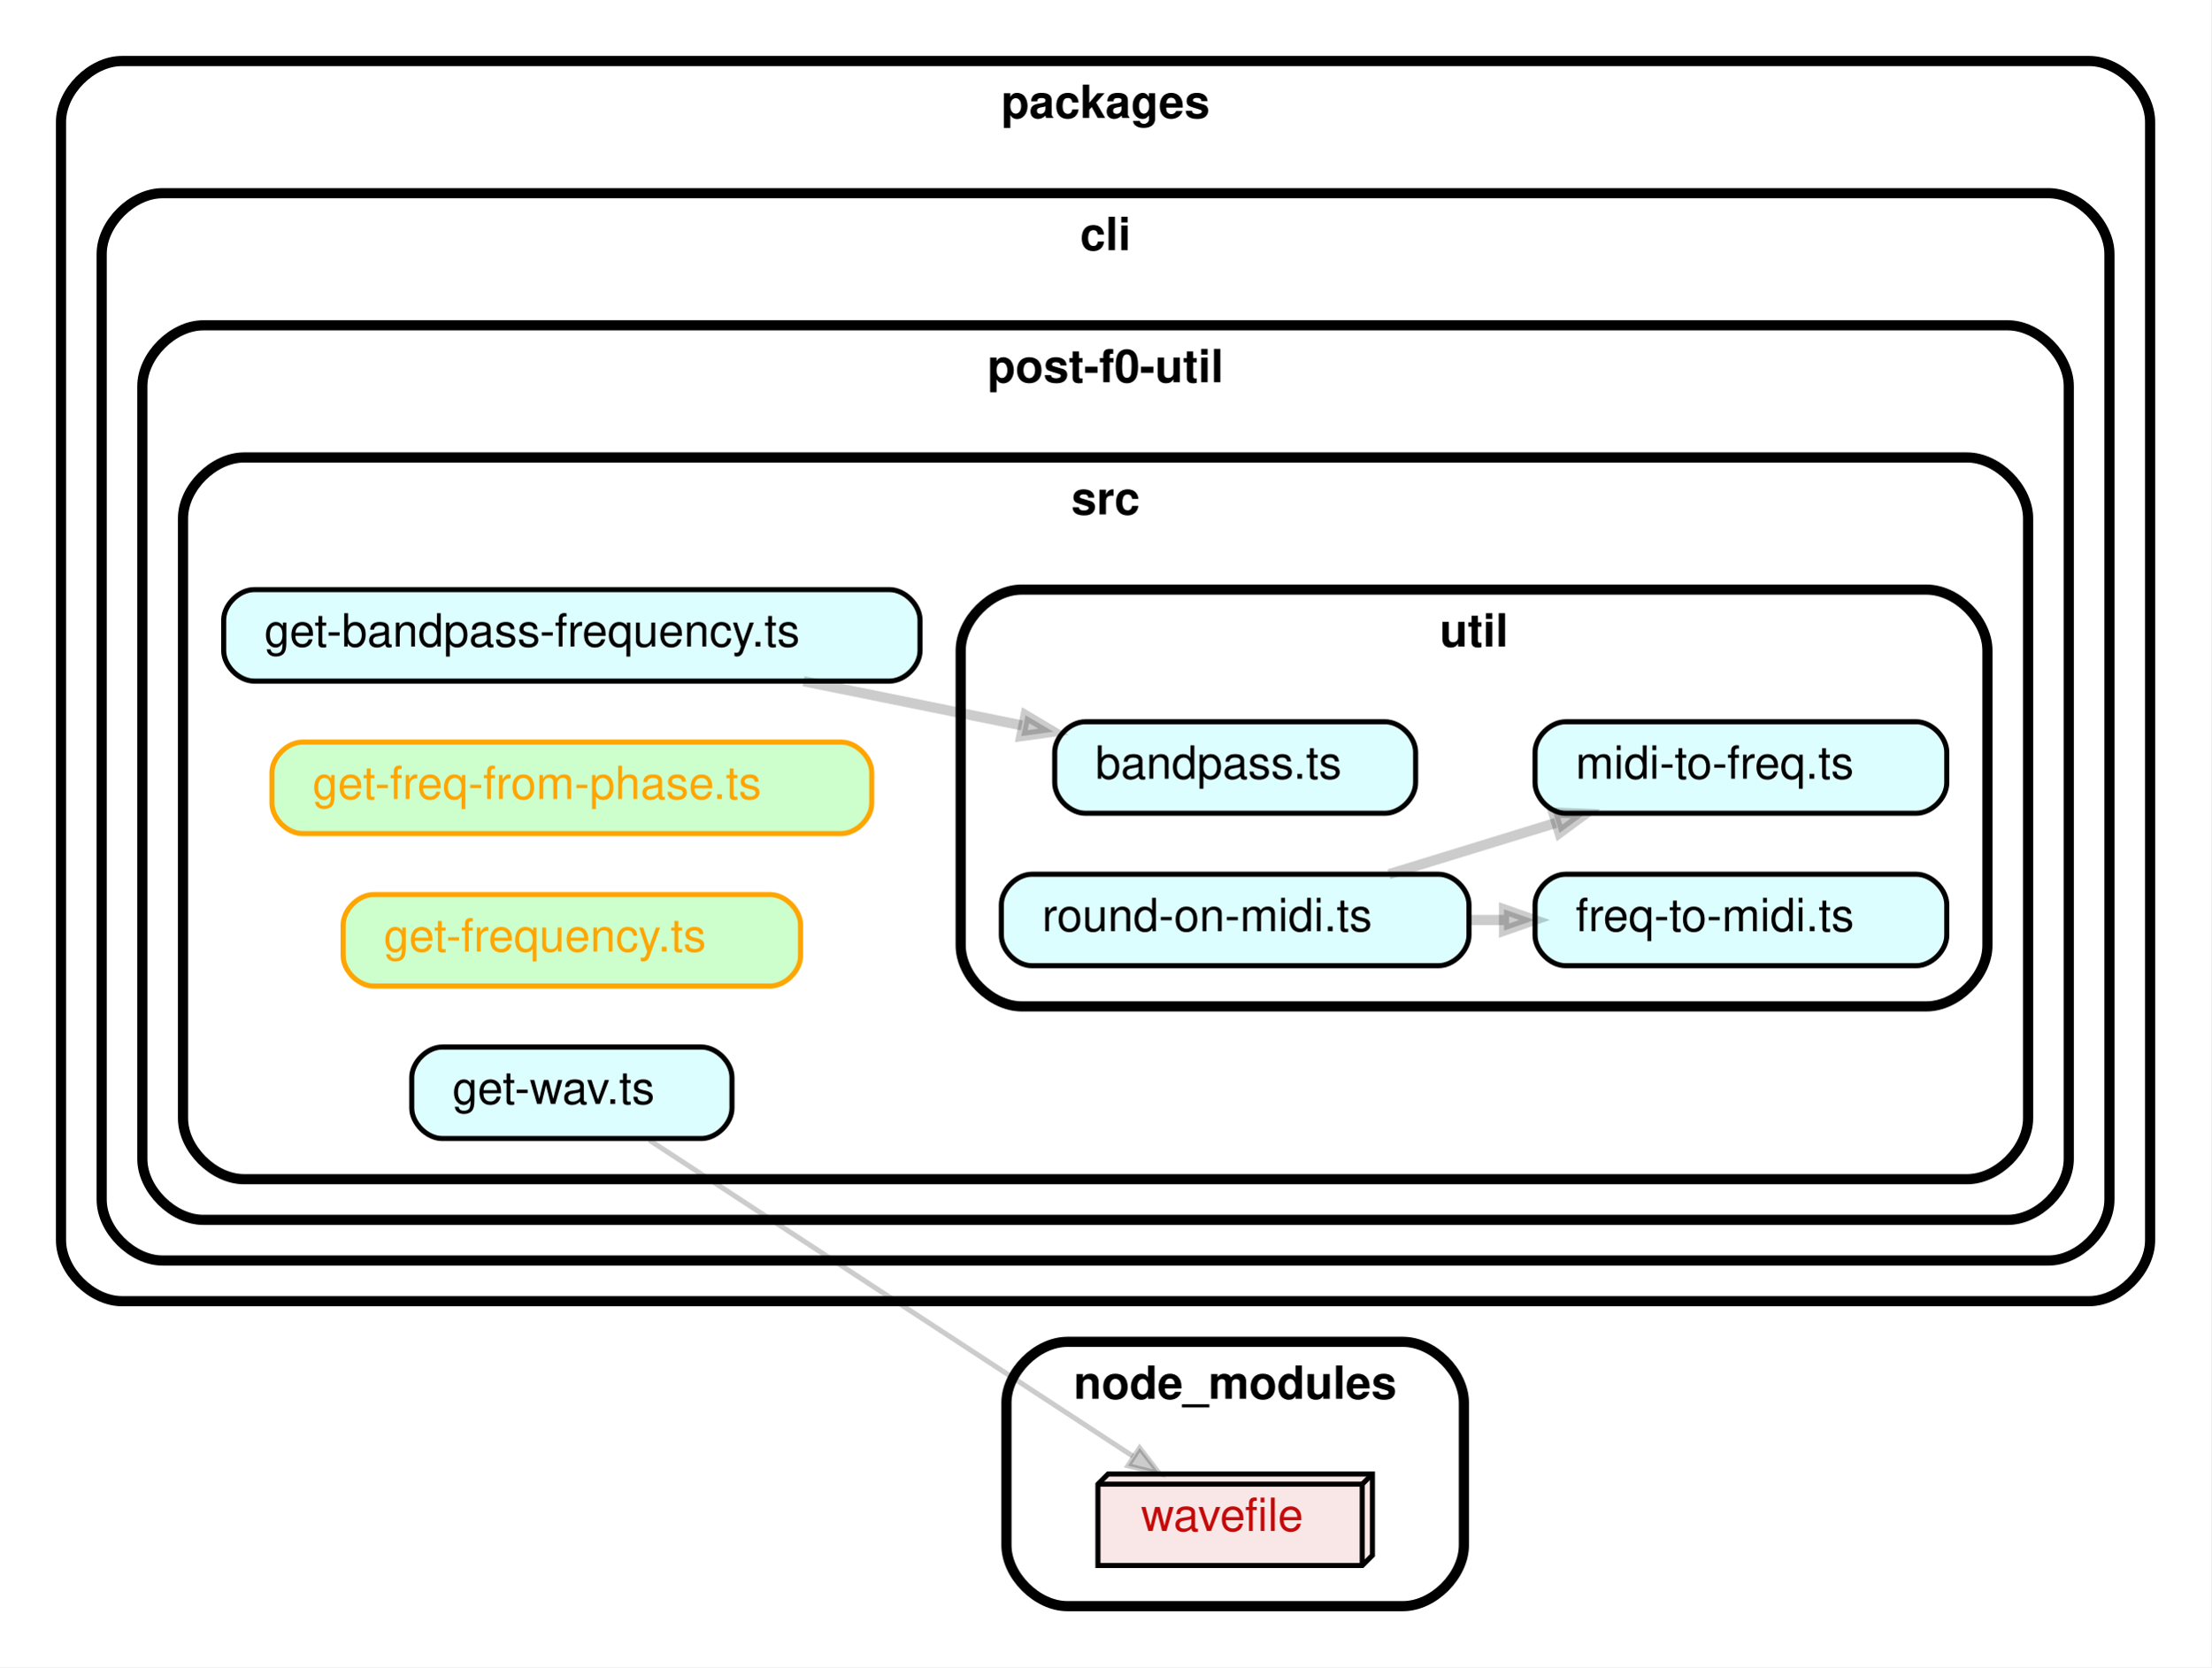
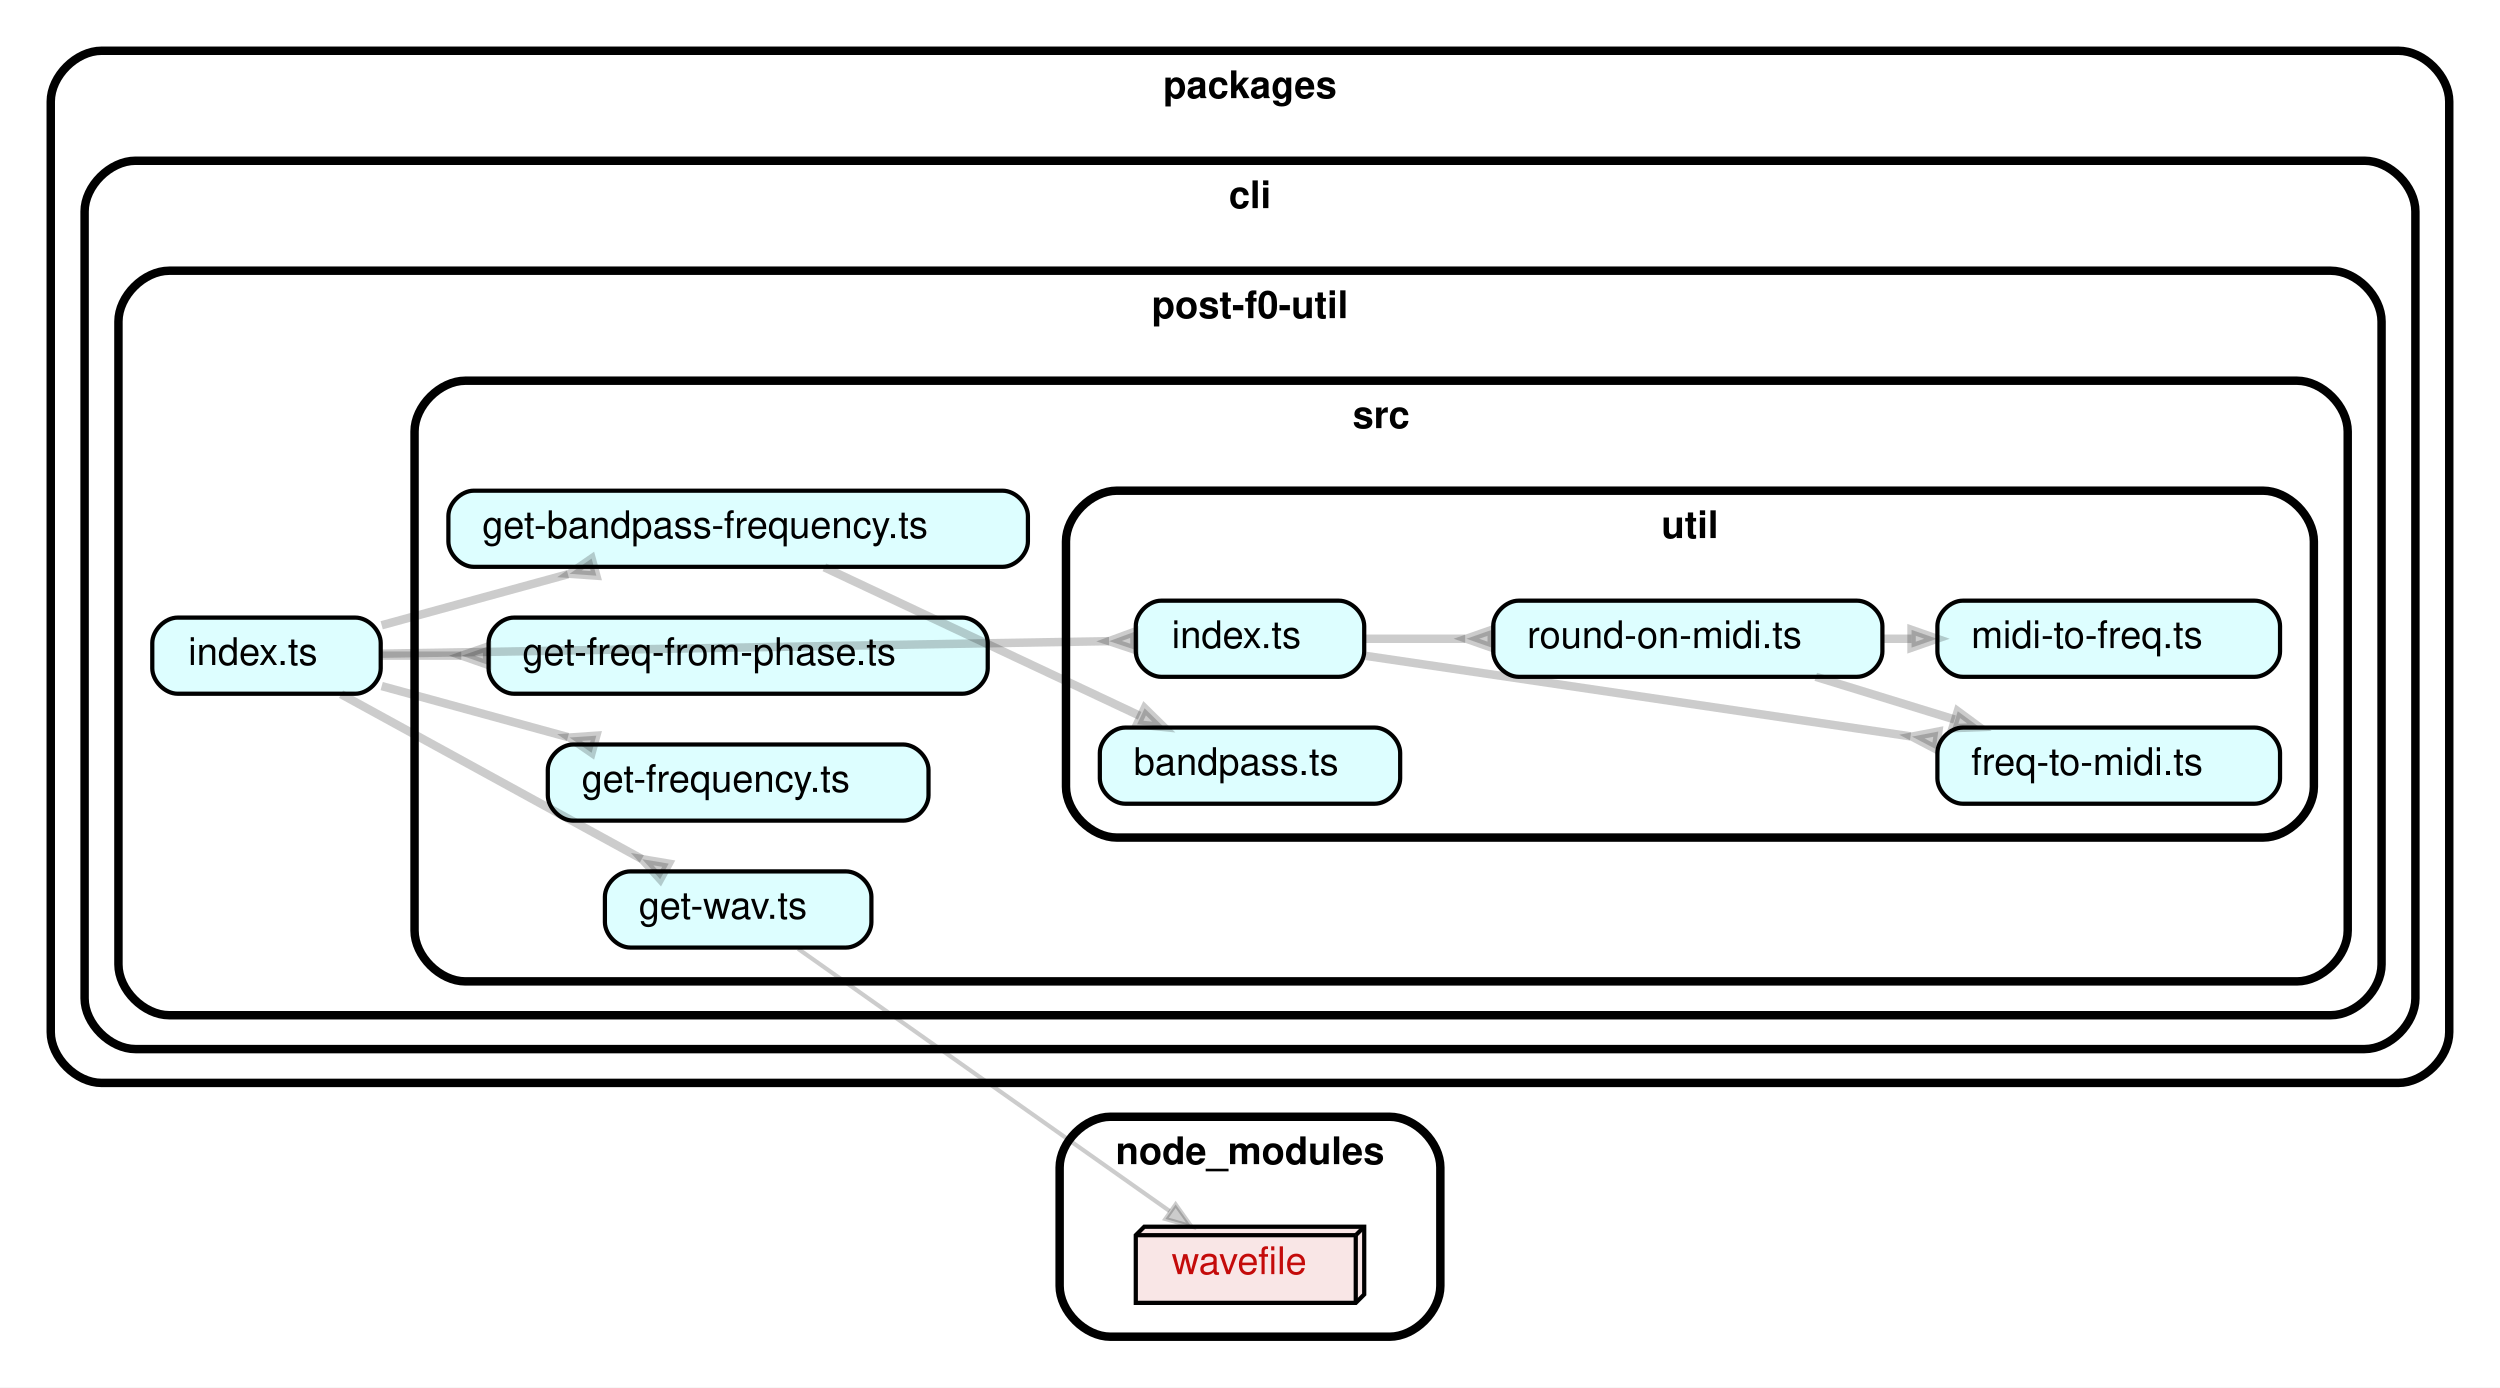
- <svg xmlns="http://www.w3.org/2000/svg" xmlns:xlink="http://www.w3.org/1999/xlink" width="435pt" height="328pt" viewBox="0.00 0.00 435.00 328.00">
+ <svg xmlns="http://www.w3.org/2000/svg" xmlns:xlink="http://www.w3.org/1999/xlink" width="591pt" height="328pt" viewBox="0.00 0.00 591.00 328.00">
  <g id="graph0" class="graph" transform="scale(1 1) rotate(0) translate(4 324)">
-     <polygon fill="white" stroke="transparent" points="-4,4 -4,-324 431,-324 431,4 -4,4" />
+     <polygon fill="white" stroke="transparent" points="-4,4 -4,-324 587,-324 587,4 -4,4" />
    <g id="clust1" class="cluster">
-       <path fill="#ffffff" stroke="black" stroke-width="2" d="M206,-8C206,-8 272,-8 272,-8 278,-8 284,-14 284,-20 284,-20 284,-48 284,-48 284,-54 278,-60 272,-60 272,-60 206,-60 206,-60 200,-60 194,-54 194,-48 194,-48 194,-20 194,-20 194,-14 200,-8 206,-8" />
-       <text text-anchor="middle" x="239" y="-48.8" font-family="Helvetica,sans-Serif" font-weight="bold" font-size="9.00">node_modules</text>
+       <path fill="#ffffff" stroke="black" stroke-width="2" d="M258.5,-8C258.5,-8 324.5,-8 324.5,-8 330.5,-8 336.5,-14 336.5,-20 336.5,-20 336.5,-48 336.5,-48 336.5,-54 330.5,-60 324.5,-60 324.5,-60 258.5,-60 258.5,-60 252.5,-60 246.5,-54 246.5,-48 246.5,-48 246.5,-20 246.5,-20 246.5,-14 252.5,-8 258.5,-8" />
+       <text text-anchor="middle" x="291.5" y="-48.8" font-family="Helvetica,sans-Serif" font-weight="bold" font-size="9.00">node_modules</text>
    </g>
    <g id="clust2" class="cluster">
-       <path fill="#ffffff" stroke="black" stroke-width="2" d="M20,-68C20,-68 407,-68 407,-68 413,-68 419,-74 419,-80 419,-80 419,-300 419,-300 419,-306 413,-312 407,-312 407,-312 20,-312 20,-312 14,-312 8,-306 8,-300 8,-300 8,-80 8,-80 8,-74 14,-68 20,-68" />
-       <text text-anchor="middle" x="213.5" y="-300.8" font-family="Helvetica,sans-Serif" font-weight="bold" font-size="9.00">packages</text>
+       <path fill="#ffffff" stroke="black" stroke-width="2" d="M20,-68C20,-68 563,-68 563,-68 569,-68 575,-74 575,-80 575,-80 575,-300 575,-300 575,-306 569,-312 563,-312 563,-312 20,-312 20,-312 14,-312 8,-306 8,-300 8,-300 8,-80 8,-80 8,-74 14,-68 20,-68" />
+       <text text-anchor="middle" x="291.5" y="-300.8" font-family="Helvetica,sans-Serif" font-weight="bold" font-size="9.00">packages</text>
    </g>
    <g id="clust3" class="cluster">
-       <path fill="#ffffff" stroke="black" stroke-width="2" d="M28,-76C28,-76 399,-76 399,-76 405,-76 411,-82 411,-88 411,-88 411,-274 411,-274 411,-280 405,-286 399,-286 399,-286 28,-286 28,-286 22,-286 16,-280 16,-274 16,-274 16,-88 16,-88 16,-82 22,-76 28,-76" />
-       <text text-anchor="middle" x="213.5" y="-274.8" font-family="Helvetica,sans-Serif" font-weight="bold" font-size="9.00">cli</text>
+       <path fill="#ffffff" stroke="black" stroke-width="2" d="M28,-76C28,-76 555,-76 555,-76 561,-76 567,-82 567,-88 567,-88 567,-274 567,-274 567,-280 561,-286 555,-286 555,-286 28,-286 28,-286 22,-286 16,-280 16,-274 16,-274 16,-88 16,-88 16,-82 22,-76 28,-76" />
+       <text text-anchor="middle" x="291.5" y="-274.8" font-family="Helvetica,sans-Serif" font-weight="bold" font-size="9.00">cli</text>
    </g>
    <g id="clust4" class="cluster">
-       <path fill="#ffffff" stroke="black" stroke-width="2" d="M36,-84C36,-84 391,-84 391,-84 397,-84 403,-90 403,-96 403,-96 403,-248 403,-248 403,-254 397,-260 391,-260 391,-260 36,-260 36,-260 30,-260 24,-254 24,-248 24,-248 24,-96 24,-96 24,-90 30,-84 36,-84" />
-       <text text-anchor="middle" x="213.5" y="-248.8" font-family="Helvetica,sans-Serif" font-weight="bold" font-size="9.00">post-f0-util</text>
+       <path fill="#ffffff" stroke="black" stroke-width="2" d="M36,-84C36,-84 547,-84 547,-84 553,-84 559,-90 559,-96 559,-96 559,-248 559,-248 559,-254 553,-260 547,-260 547,-260 36,-260 36,-260 30,-260 24,-254 24,-248 24,-248 24,-96 24,-96 24,-90 30,-84 36,-84" />
+       <text text-anchor="middle" x="291.5" y="-248.8" font-family="Helvetica,sans-Serif" font-weight="bold" font-size="9.00">post-f0-util</text>
    </g>
    <g id="clust5" class="cluster">
-       <path fill="#ffffff" stroke="black" stroke-width="2" d="M44,-92C44,-92 383,-92 383,-92 389,-92 395,-98 395,-104 395,-104 395,-222 395,-222 395,-228 389,-234 383,-234 383,-234 44,-234 44,-234 38,-234 32,-228 32,-222 32,-222 32,-104 32,-104 32,-98 38,-92 44,-92" />
-       <text text-anchor="middle" x="213.5" y="-222.8" font-family="Helvetica,sans-Serif" font-weight="bold" font-size="9.00">src</text>
+       <path fill="#ffffff" stroke="black" stroke-width="2" d="M106,-92C106,-92 539,-92 539,-92 545,-92 551,-98 551,-104 551,-104 551,-222 551,-222 551,-228 545,-234 539,-234 539,-234 106,-234 106,-234 100,-234 94,-228 94,-222 94,-222 94,-104 94,-104 94,-98 100,-92 106,-92" />
+       <text text-anchor="middle" x="322.5" y="-222.8" font-family="Helvetica,sans-Serif" font-weight="bold" font-size="9.00">src</text>
    </g>
    <g id="clust6" class="cluster">
-       <path fill="#ffffff" stroke="black" stroke-width="2" d="M197,-126C197,-126 375,-126 375,-126 381,-126 387,-132 387,-138 387,-138 387,-196 387,-196 387,-202 381,-208 375,-208 375,-208 197,-208 197,-208 191,-208 185,-202 185,-196 185,-196 185,-138 185,-138 185,-132 191,-126 197,-126" />
-       <text text-anchor="middle" x="286" y="-196.8" font-family="Helvetica,sans-Serif" font-weight="bold" font-size="9.00">util</text>
+       <path fill="#ffffff" stroke="black" stroke-width="2" d="M260,-126C260,-126 531,-126 531,-126 537,-126 543,-132 543,-138 543,-138 543,-196 543,-196 543,-202 537,-208 531,-208 531,-208 260,-208 260,-208 254,-208 248,-202 248,-196 248,-196 248,-138 248,-138 248,-132 254,-126 260,-126" />
+       <text text-anchor="middle" x="395.5" y="-196.8" font-family="Helvetica,sans-Serif" font-weight="bold" font-size="9.00">util</text>
    </g>
    <g id="node1" class="node">
      <g id="a_node1">
        <a xlink:href="https://www.npmjs.com/package/wavefile" xlink:title="wavefile">
-           <polygon fill="#c40b0a" fill-opacity="0.102" stroke="black" points="266,-34 214,-34 212,-32 212,-16 264,-16 266,-18 266,-34" />
-           <polyline fill="none" stroke="black" points="264,-32 212,-32 " />
-           <polyline fill="none" stroke="black" points="264,-32 264,-16 " />
-           <polyline fill="none" stroke="black" points="264,-32 266,-34 " />
-           <text text-anchor="start" x="220.5" y="-22.8" font-family="Helvetica,sans-Serif" font-size="9.00" fill="#c40b0a">wavefile</text>
+           <polygon fill="#c40b0a" fill-opacity="0.102" stroke="black" points="318.5,-34 266.5,-34 264.5,-32 264.5,-16 316.5,-16 318.5,-18 318.5,-34" />
+           <polyline fill="none" stroke="black" points="316.5,-32 264.5,-32 " />
+           <polyline fill="none" stroke="black" points="316.5,-32 316.5,-16 " />
+           <polyline fill="none" stroke="black" points="316.5,-32 318.5,-34 " />
+           <text text-anchor="start" x="273" y="-22.8" font-family="Helvetica,sans-Serif" font-size="9.00" fill="#c40b0a">wavefile</text>
        </a>
      </g>
    </g>
    <g id="node2" class="node">
      <g id="a_node2">
-         <a xlink:href="packages/cli/post-f0-util/src/get-bandpass-frequency.ts" xlink:title="get-bandpass-frequency.ts">
-           <path fill="#ddfeff" stroke="black" d="M171,-208C171,-208 46,-208 46,-208 43,-208 40,-205 40,-202 40,-202 40,-196 40,-196 40,-193 43,-190 46,-190 46,-190 171,-190 171,-190 174,-190 177,-193 177,-196 177,-196 177,-202 177,-202 177,-205 174,-208 171,-208" />
-           <text text-anchor="start" x="48" y="-196.8" font-family="Helvetica,sans-Serif" font-size="9.00">get-bandpass-frequency.ts</text>
+         <a xlink:href="packages/cli/post-f0-util/index.ts" xlink:title="index.ts">
+           <path fill="#ddfeff" stroke="black" d="M80,-178C80,-178 38,-178 38,-178 35,-178 32,-175 32,-172 32,-172 32,-166 32,-166 32,-163 35,-160 38,-160 38,-160 80,-160 80,-160 83,-160 86,-163 86,-166 86,-166 86,-172 86,-172 86,-175 83,-178 80,-178" />
+           <text text-anchor="start" x="40.5" y="-166.8" font-family="Helvetica,sans-Serif" font-size="9.00">index.ts</text>
        </a>
      </g>
    </g>
    <g id="node3" class="node">
      <g id="a_node3">
-         <a xlink:href="packages/cli/post-f0-util/src/util/bandpass.ts" xlink:title="bandpass.ts">
-           <path fill="#ddfeff" stroke="black" d="M268.5,-182C268.5,-182 209.5,-182 209.5,-182 206.5,-182 203.5,-179 203.5,-176 203.5,-176 203.5,-170 203.5,-170 203.5,-167 206.5,-164 209.5,-164 209.5,-164 268.5,-164 268.5,-164 271.5,-164 274.5,-167 274.5,-170 274.5,-170 274.5,-176 274.5,-176 274.5,-179 271.5,-182 268.5,-182" />
-           <text text-anchor="start" x="211.5" y="-170.8" font-family="Helvetica,sans-Serif" font-size="9.00">bandpass.ts</text>
+         <a xlink:href="packages/cli/post-f0-util/src/get-bandpass-frequency.ts" xlink:title="get-bandpass-frequency.ts">
+           <path fill="#ddfeff" stroke="black" d="M233,-208C233,-208 108,-208 108,-208 105,-208 102,-205 102,-202 102,-202 102,-196 102,-196 102,-193 105,-190 108,-190 108,-190 233,-190 233,-190 236,-190 239,-193 239,-196 239,-196 239,-202 239,-202 239,-205 236,-208 233,-208" />
+           <text text-anchor="start" x="110" y="-196.8" font-family="Helvetica,sans-Serif" font-size="9.00">get-bandpass-frequency.ts</text>
        </a>
      </g>
    </g>
    <g id="edge1" class="edge">
-       <path fill="none" stroke="#000000" stroke-width="2" stroke-opacity="0.2" d="M154.08,-189.98C168.04,-187.16 183.36,-184.06 197.05,-181.28" />
-       <polygon fill="#000000" fill-opacity="0.2" stroke="#000000" stroke-width="2" stroke-opacity="0.2" points="197.76,-183.29 203.22,-180.04 196.92,-179.17 197.76,-183.29" />
+       <path fill="none" stroke="#000000" stroke-width="2" stroke-opacity="0.2" d="M86.23,-176.19C99.4,-179.8 115.64,-184.24 130.26,-188.25" />
+       <polygon fill="#000000" fill-opacity="0.2" stroke="#000000" stroke-width="2" stroke-opacity="0.2" points="135.86,-191.96 130.63,-188.35 136.97,-187.91 135.86,-191.96" />
    </g>
    <g id="node4" class="node">
      <g id="a_node4">
-         <a xlink:href="packages/cli/post-f0-util/src/get-freq-from-phase.ts" xlink:title="no-orphans">
-           <path fill="#ccffcc" stroke="orange" d="M161.5,-178C161.5,-178 55.5,-178 55.5,-178 52.5,-178 49.5,-175 49.5,-172 49.5,-172 49.5,-166 49.5,-166 49.5,-163 52.5,-160 55.5,-160 55.5,-160 161.5,-160 161.5,-160 164.5,-160 167.5,-163 167.5,-166 167.5,-166 167.5,-172 167.5,-172 167.5,-175 164.5,-178 161.5,-178" />
-           <text text-anchor="start" x="57.5" y="-166.8" font-family="Helvetica,sans-Serif" font-size="9.00" fill="orange">get-freq-from-phase.ts</text>
+         <a xlink:href="packages/cli/post-f0-util/src/get-freq-from-phase.ts" xlink:title="get-freq-from-phase.ts">
+           <path fill="#ddfeff" stroke="black" d="M223.5,-178C223.5,-178 117.5,-178 117.5,-178 114.5,-178 111.5,-175 111.5,-172 111.5,-172 111.5,-166 111.5,-166 111.5,-163 114.5,-160 117.5,-160 117.5,-160 223.5,-160 223.5,-160 226.5,-160 229.5,-163 229.5,-166 229.5,-166 229.5,-172 229.5,-172 229.5,-175 226.5,-178 223.5,-178" />
+           <text text-anchor="start" x="119.5" y="-166.8" font-family="Helvetica,sans-Serif" font-size="9.00">get-freq-from-phase.ts</text>
        </a>
      </g>
    </g>
+     <g id="edge2" class="edge">
+       <path fill="none" stroke="#000000" stroke-width="2" stroke-opacity="0.2" d="M86.23,-169C92.04,-169 98.45,-169 105.05,-169" />
+       <polygon fill="#000000" fill-opacity="0.2" stroke="#000000" stroke-width="2" stroke-opacity="0.2" points="111.16,-171.1 105.16,-169 111.16,-166.9 111.16,-171.1" />
+     </g>
    <g id="node5" class="node">
      <g id="a_node5">
-         <a xlink:href="packages/cli/post-f0-util/src/get-frequency.ts" xlink:title="no-orphans">
-           <path fill="#ccffcc" stroke="orange" d="M147.5,-148C147.5,-148 69.5,-148 69.5,-148 66.5,-148 63.5,-145 63.5,-142 63.5,-142 63.5,-136 63.5,-136 63.5,-133 66.5,-130 69.5,-130 69.5,-130 147.5,-130 147.5,-130 150.5,-130 153.5,-133 153.5,-136 153.5,-136 153.5,-142 153.5,-142 153.5,-145 150.5,-148 147.5,-148" />
-           <text text-anchor="start" x="71.5" y="-136.8" font-family="Helvetica,sans-Serif" font-size="9.00" fill="orange">get-frequency.ts</text>
+         <a xlink:href="packages/cli/post-f0-util/src/get-frequency.ts" xlink:title="get-frequency.ts">
+           <path fill="#ddfeff" stroke="black" d="M209.5,-148C209.5,-148 131.5,-148 131.5,-148 128.5,-148 125.5,-145 125.5,-142 125.5,-142 125.5,-136 125.5,-136 125.5,-133 128.5,-130 131.5,-130 131.5,-130 209.5,-130 209.5,-130 212.5,-130 215.5,-133 215.5,-136 215.5,-136 215.5,-142 215.5,-142 215.5,-145 212.5,-148 209.5,-148" />
+           <text text-anchor="start" x="133.5" y="-136.8" font-family="Helvetica,sans-Serif" font-size="9.00">get-frequency.ts</text>
        </a>
      </g>
+     </g>
+     <g id="edge3" class="edge">
+       <path fill="none" stroke="#000000" stroke-width="2" stroke-opacity="0.2" d="M86.23,-161.81C99.4,-158.2 115.64,-153.76 130.26,-149.75" />
+       <polygon fill="#000000" fill-opacity="0.2" stroke="#000000" stroke-width="2" stroke-opacity="0.2" points="136.97,-150.09 130.63,-149.65 135.86,-146.04 136.97,-150.09" />
    </g>
    <g id="node6" class="node">
      <g id="a_node6">
        <a xlink:href="packages/cli/post-f0-util/src/get-wav.ts" xlink:title="get-wav.ts">
-           <path fill="#ddfeff" stroke="black" d="M134,-118C134,-118 83,-118 83,-118 80,-118 77,-115 77,-112 77,-112 77,-106 77,-106 77,-103 80,-100 83,-100 83,-100 134,-100 134,-100 137,-100 140,-103 140,-106 140,-106 140,-112 140,-112 140,-115 137,-118 134,-118" />
-           <text text-anchor="start" x="85" y="-106.8" font-family="Helvetica,sans-Serif" font-size="9.00">get-wav.ts</text>
+           <path fill="#ddfeff" stroke="black" d="M196,-118C196,-118 145,-118 145,-118 142,-118 139,-115 139,-112 139,-112 139,-106 139,-106 139,-103 142,-100 145,-100 145,-100 196,-100 196,-100 199,-100 202,-103 202,-106 202,-106 202,-112 202,-112 202,-115 199,-118 196,-118" />
+           <text text-anchor="start" x="147" y="-106.8" font-family="Helvetica,sans-Serif" font-size="9.00">get-wav.ts</text>
        </a>
      </g>
    </g>
-     <g id="edge2" class="edge">
-       <path fill="none" stroke="#000000" stroke-opacity="0.2" d="M123.74,-99.69C146.92,-84.54 192.84,-54.52 218.85,-37.52" />
-       <polygon fill="#000000" fill-opacity="0.2" stroke="#000000" stroke-opacity="0.2" points="220.21,-39.14 224.08,-34.1 217.91,-35.62 220.21,-39.14" />
+     <g id="edge4" class="edge">
+       <path fill="none" stroke="#000000" stroke-width="2" stroke-opacity="0.2" d="M76.63,-159.89C95.63,-149.47 126.8,-132.4 147.72,-120.93" />
+       <polygon fill="#000000" fill-opacity="0.2" stroke="#000000" stroke-width="2" stroke-opacity="0.2" points="154.08,-119.84 147.81,-120.89 152.06,-116.16 154.08,-119.84" />
    </g>
    <g id="node7" class="node">
      <g id="a_node7">
-         <a xlink:href="packages/cli/post-f0-util/src/util/freq-to-midi.ts" xlink:title="freq-to-midi.ts">
-           <path fill="#ddfeff" stroke="black" d="M373,-152C373,-152 304,-152 304,-152 301,-152 298,-149 298,-146 298,-146 298,-140 298,-140 298,-137 301,-134 304,-134 304,-134 373,-134 373,-134 376,-134 379,-137 379,-140 379,-140 379,-146 379,-146 379,-149 376,-152 373,-152" />
-           <text text-anchor="start" x="306" y="-140.8" font-family="Helvetica,sans-Serif" font-size="9.00">freq-to-midi.ts</text>
+         <a xlink:href="packages/cli/post-f0-util/src/util/index.ts" xlink:title="index.ts">
+           <path fill="#ddfeff" stroke="black" d="M312.5,-182C312.5,-182 270.5,-182 270.5,-182 267.5,-182 264.5,-179 264.5,-176 264.5,-176 264.5,-170 264.5,-170 264.5,-167 267.5,-164 270.5,-164 270.5,-164 312.5,-164 312.5,-164 315.5,-164 318.5,-167 318.5,-170 318.5,-170 318.5,-176 318.5,-176 318.5,-179 315.5,-182 312.5,-182" />
+           <text text-anchor="start" x="273" y="-170.8" font-family="Helvetica,sans-Serif" font-size="9.00">index.ts</text>
        </a>
      </g>
    </g>
+     <g id="edge5" class="edge">
+       <path fill="none" stroke="#000000" stroke-width="2" stroke-opacity="0.2" d="M86.13,-169.47C128.89,-170.2 211.85,-171.63 258.18,-172.43" />
+       <polygon fill="#000000" fill-opacity="0.2" stroke="#000000" stroke-width="2" stroke-opacity="0.2" points="264.15,-174.63 258.19,-172.43 264.22,-170.43 264.15,-174.63" />
+     </g>
    <g id="node8" class="node">
      <g id="a_node8">
-         <a xlink:href="packages/cli/post-f0-util/src/util/midi-to-freq.ts" xlink:title="midi-to-freq.ts">
-           <path fill="#ddfeff" stroke="black" d="M373,-182C373,-182 304,-182 304,-182 301,-182 298,-179 298,-176 298,-176 298,-170 298,-170 298,-167 301,-164 304,-164 304,-164 373,-164 373,-164 376,-164 379,-167 379,-170 379,-170 379,-176 379,-176 379,-179 376,-182 373,-182" />
-           <text text-anchor="start" x="306" y="-170.8" font-family="Helvetica,sans-Serif" font-size="9.00">midi-to-freq.ts</text>
+         <a xlink:href="packages/cli/post-f0-util/src/util/bandpass.ts" xlink:title="bandpass.ts">
+           <path fill="#ddfeff" stroke="black" d="M321,-152C321,-152 262,-152 262,-152 259,-152 256,-149 256,-146 256,-146 256,-140 256,-140 256,-137 259,-134 262,-134 262,-134 321,-134 321,-134 324,-134 327,-137 327,-140 327,-140 327,-146 327,-146 327,-149 324,-152 321,-152" />
+           <text text-anchor="start" x="264" y="-140.8" font-family="Helvetica,sans-Serif" font-size="9.00">bandpass.ts</text>
        </a>
      </g>
    </g>
+     <g id="edge6" class="edge">
+       <path fill="none" stroke="#000000" stroke-width="2" stroke-opacity="0.2" d="M190.88,-189.88C211.2,-180.32 243.19,-165.26 265.41,-154.8" />
+       <polygon fill="#000000" fill-opacity="0.2" stroke="#000000" stroke-width="2" stroke-opacity="0.2" points="266.59,-156.57 271.12,-152.12 264.8,-152.77 266.59,-156.57" />
+     </g>
+     <g id="edge7" class="edge">
+       <path fill="none" stroke="#000000" stroke-opacity="0.2" d="M184.69,-99.69C206.07,-84.6 248.32,-54.77 272.46,-37.73" />
+       <polygon fill="#000000" fill-opacity="0.2" stroke="#000000" stroke-opacity="0.2" points="273.92,-39.27 277.61,-34.1 271.5,-35.84 273.92,-39.27" />
+     </g>
    <g id="node9" class="node">
      <g id="a_node9">
-         <a xlink:href="packages/cli/post-f0-util/src/util/round-on-midi.ts" xlink:title="round-on-midi.ts">
-           <path fill="#ddfeff" stroke="black" d="M279,-152C279,-152 199,-152 199,-152 196,-152 193,-149 193,-146 193,-146 193,-140 193,-140 193,-137 196,-134 199,-134 199,-134 279,-134 279,-134 282,-134 285,-137 285,-140 285,-140 285,-146 285,-146 285,-149 282,-152 279,-152" />
-           <text text-anchor="start" x="201" y="-140.8" font-family="Helvetica,sans-Serif" font-size="9.00">round-on-midi.ts</text>
+         <a xlink:href="packages/cli/post-f0-util/src/util/freq-to-midi.ts" xlink:title="freq-to-midi.ts">
+           <path fill="#ddfeff" stroke="black" d="M529,-152C529,-152 460,-152 460,-152 457,-152 454,-149 454,-146 454,-146 454,-140 454,-140 454,-137 457,-134 460,-134 460,-134 529,-134 529,-134 532,-134 535,-137 535,-140 535,-140 535,-146 535,-146 535,-149 532,-152 529,-152" />
+           <text text-anchor="start" x="462" y="-140.8" font-family="Helvetica,sans-Serif" font-size="9.00">freq-to-midi.ts</text>
        </a>
      </g>
    </g>
-     <g id="edge3" class="edge">
-       <path fill="none" stroke="#000000" stroke-width="2" stroke-opacity="0.2" d="M285.04,-143C287.32,-143 289.61,-143 291.89,-143" />
-       <polygon fill="#000000" fill-opacity="0.2" stroke="#000000" stroke-width="2" stroke-opacity="0.2" points="291.89,-145.1 297.89,-143 291.89,-140.9 291.89,-145.1" />
+     <g id="edge8" class="edge">
+       <path fill="none" stroke="#000000" stroke-width="2" stroke-opacity="0.2" d="M318.88,-168.95C351.85,-164.08 407.78,-155.82 447.66,-149.92" />
+       <polygon fill="#000000" fill-opacity="0.2" stroke="#000000" stroke-width="2" stroke-opacity="0.2" points="454.22,-151.07 447.98,-149.87 453.61,-146.92 454.22,-151.07" />
    </g>
-     <g id="edge4" class="edge">
-       <path fill="none" stroke="#000000" stroke-width="2" stroke-opacity="0.2" d="M269.25,-152C279.57,-155.18 291.28,-158.78 302.06,-162.09" />
-       <polygon fill="#000000" fill-opacity="0.2" stroke="#000000" stroke-width="2" stroke-opacity="0.2" points="301.58,-164.14 307.93,-163.9 302.81,-160.13 301.58,-164.14" />
+     <g id="node10" class="node">
+       <g id="a_node10">
+         <a xlink:href="packages/cli/post-f0-util/src/util/round-on-midi.ts" xlink:title="round-on-midi.ts">
+           <path fill="#ddfeff" stroke="black" d="M435,-182C435,-182 355,-182 355,-182 352,-182 349,-179 349,-176 349,-176 349,-170 349,-170 349,-167 352,-164 355,-164 355,-164 435,-164 435,-164 438,-164 441,-167 441,-170 441,-170 441,-176 441,-176 441,-179 438,-182 435,-182" />
+           <text text-anchor="start" x="357" y="-170.8" font-family="Helvetica,sans-Serif" font-size="9.00">round-on-midi.ts</text>
+         </a>
+       </g>
+     </g>
+     <g id="edge9" class="edge">
+       <path fill="none" stroke="#000000" stroke-width="2" stroke-opacity="0.2" d="M318.64,-173C325.94,-173 334.14,-173 342.37,-173" />
+       <polygon fill="#000000" fill-opacity="0.2" stroke="#000000" stroke-width="2" stroke-opacity="0.2" points="348.65,-175.1 342.65,-173 348.65,-170.9 348.65,-175.1" />
+     </g>
+     <g id="edge10" class="edge">
+       <path fill="none" stroke="#000000" stroke-width="2" stroke-opacity="0.2" d="M425.25,-164C435.57,-160.82 447.28,-157.22 458.06,-153.91" />
+       <polygon fill="#000000" fill-opacity="0.2" stroke="#000000" stroke-width="2" stroke-opacity="0.2" points="458.81,-155.87 463.93,-152.1 457.58,-151.86 458.81,-155.87" />
+     </g>
+     <g id="node11" class="node">
+       <g id="a_node11">
+         <a xlink:href="packages/cli/post-f0-util/src/util/midi-to-freq.ts" xlink:title="midi-to-freq.ts">
+           <path fill="#ddfeff" stroke="black" d="M529,-182C529,-182 460,-182 460,-182 457,-182 454,-179 454,-176 454,-176 454,-170 454,-170 454,-167 457,-164 460,-164 460,-164 529,-164 529,-164 532,-164 535,-167 535,-170 535,-170 535,-176 535,-176 535,-179 532,-182 529,-182" />
+           <text text-anchor="start" x="462" y="-170.8" font-family="Helvetica,sans-Serif" font-size="9.00">midi-to-freq.ts</text>
+         </a>
+       </g>
+     </g>
+     <g id="edge11" class="edge">
+       <path fill="none" stroke="#000000" stroke-width="2" stroke-opacity="0.2" d="M441.04,-173C443.32,-173 445.61,-173 447.89,-173" />
+       <polygon fill="#000000" fill-opacity="0.2" stroke="#000000" stroke-width="2" stroke-opacity="0.2" points="447.89,-175.1 453.89,-173 447.89,-170.9 447.89,-175.1" />
    </g>
  </g>
</svg>
